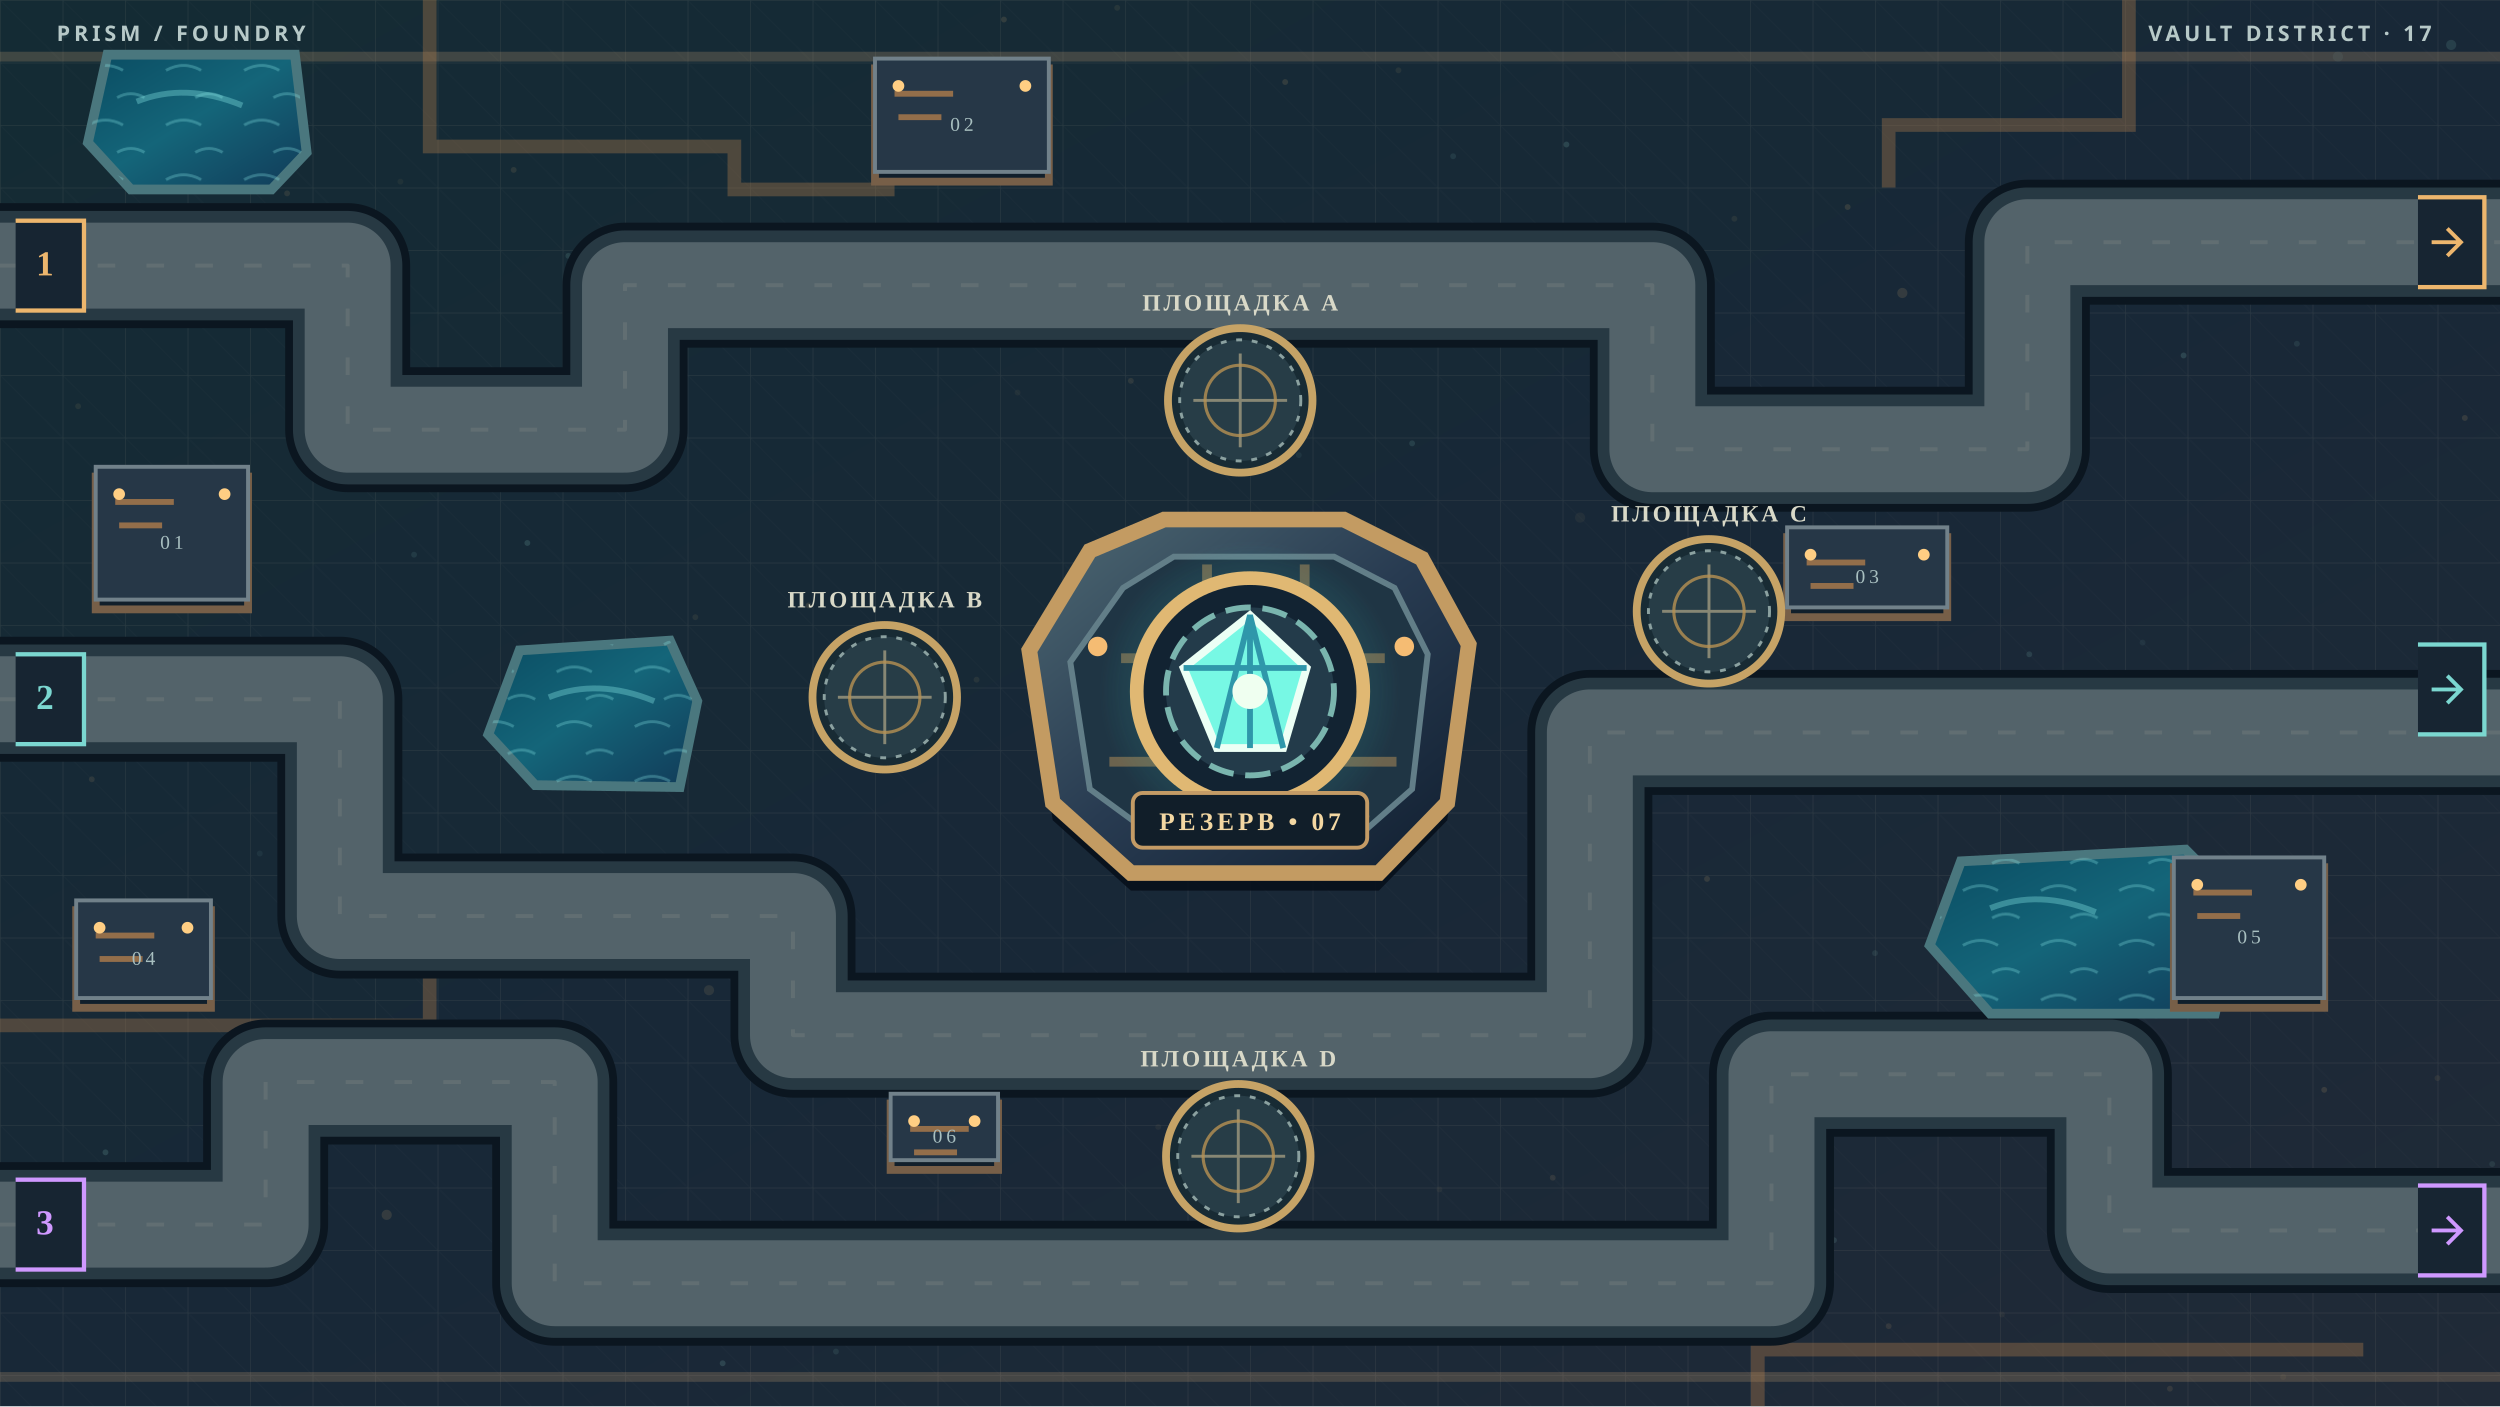
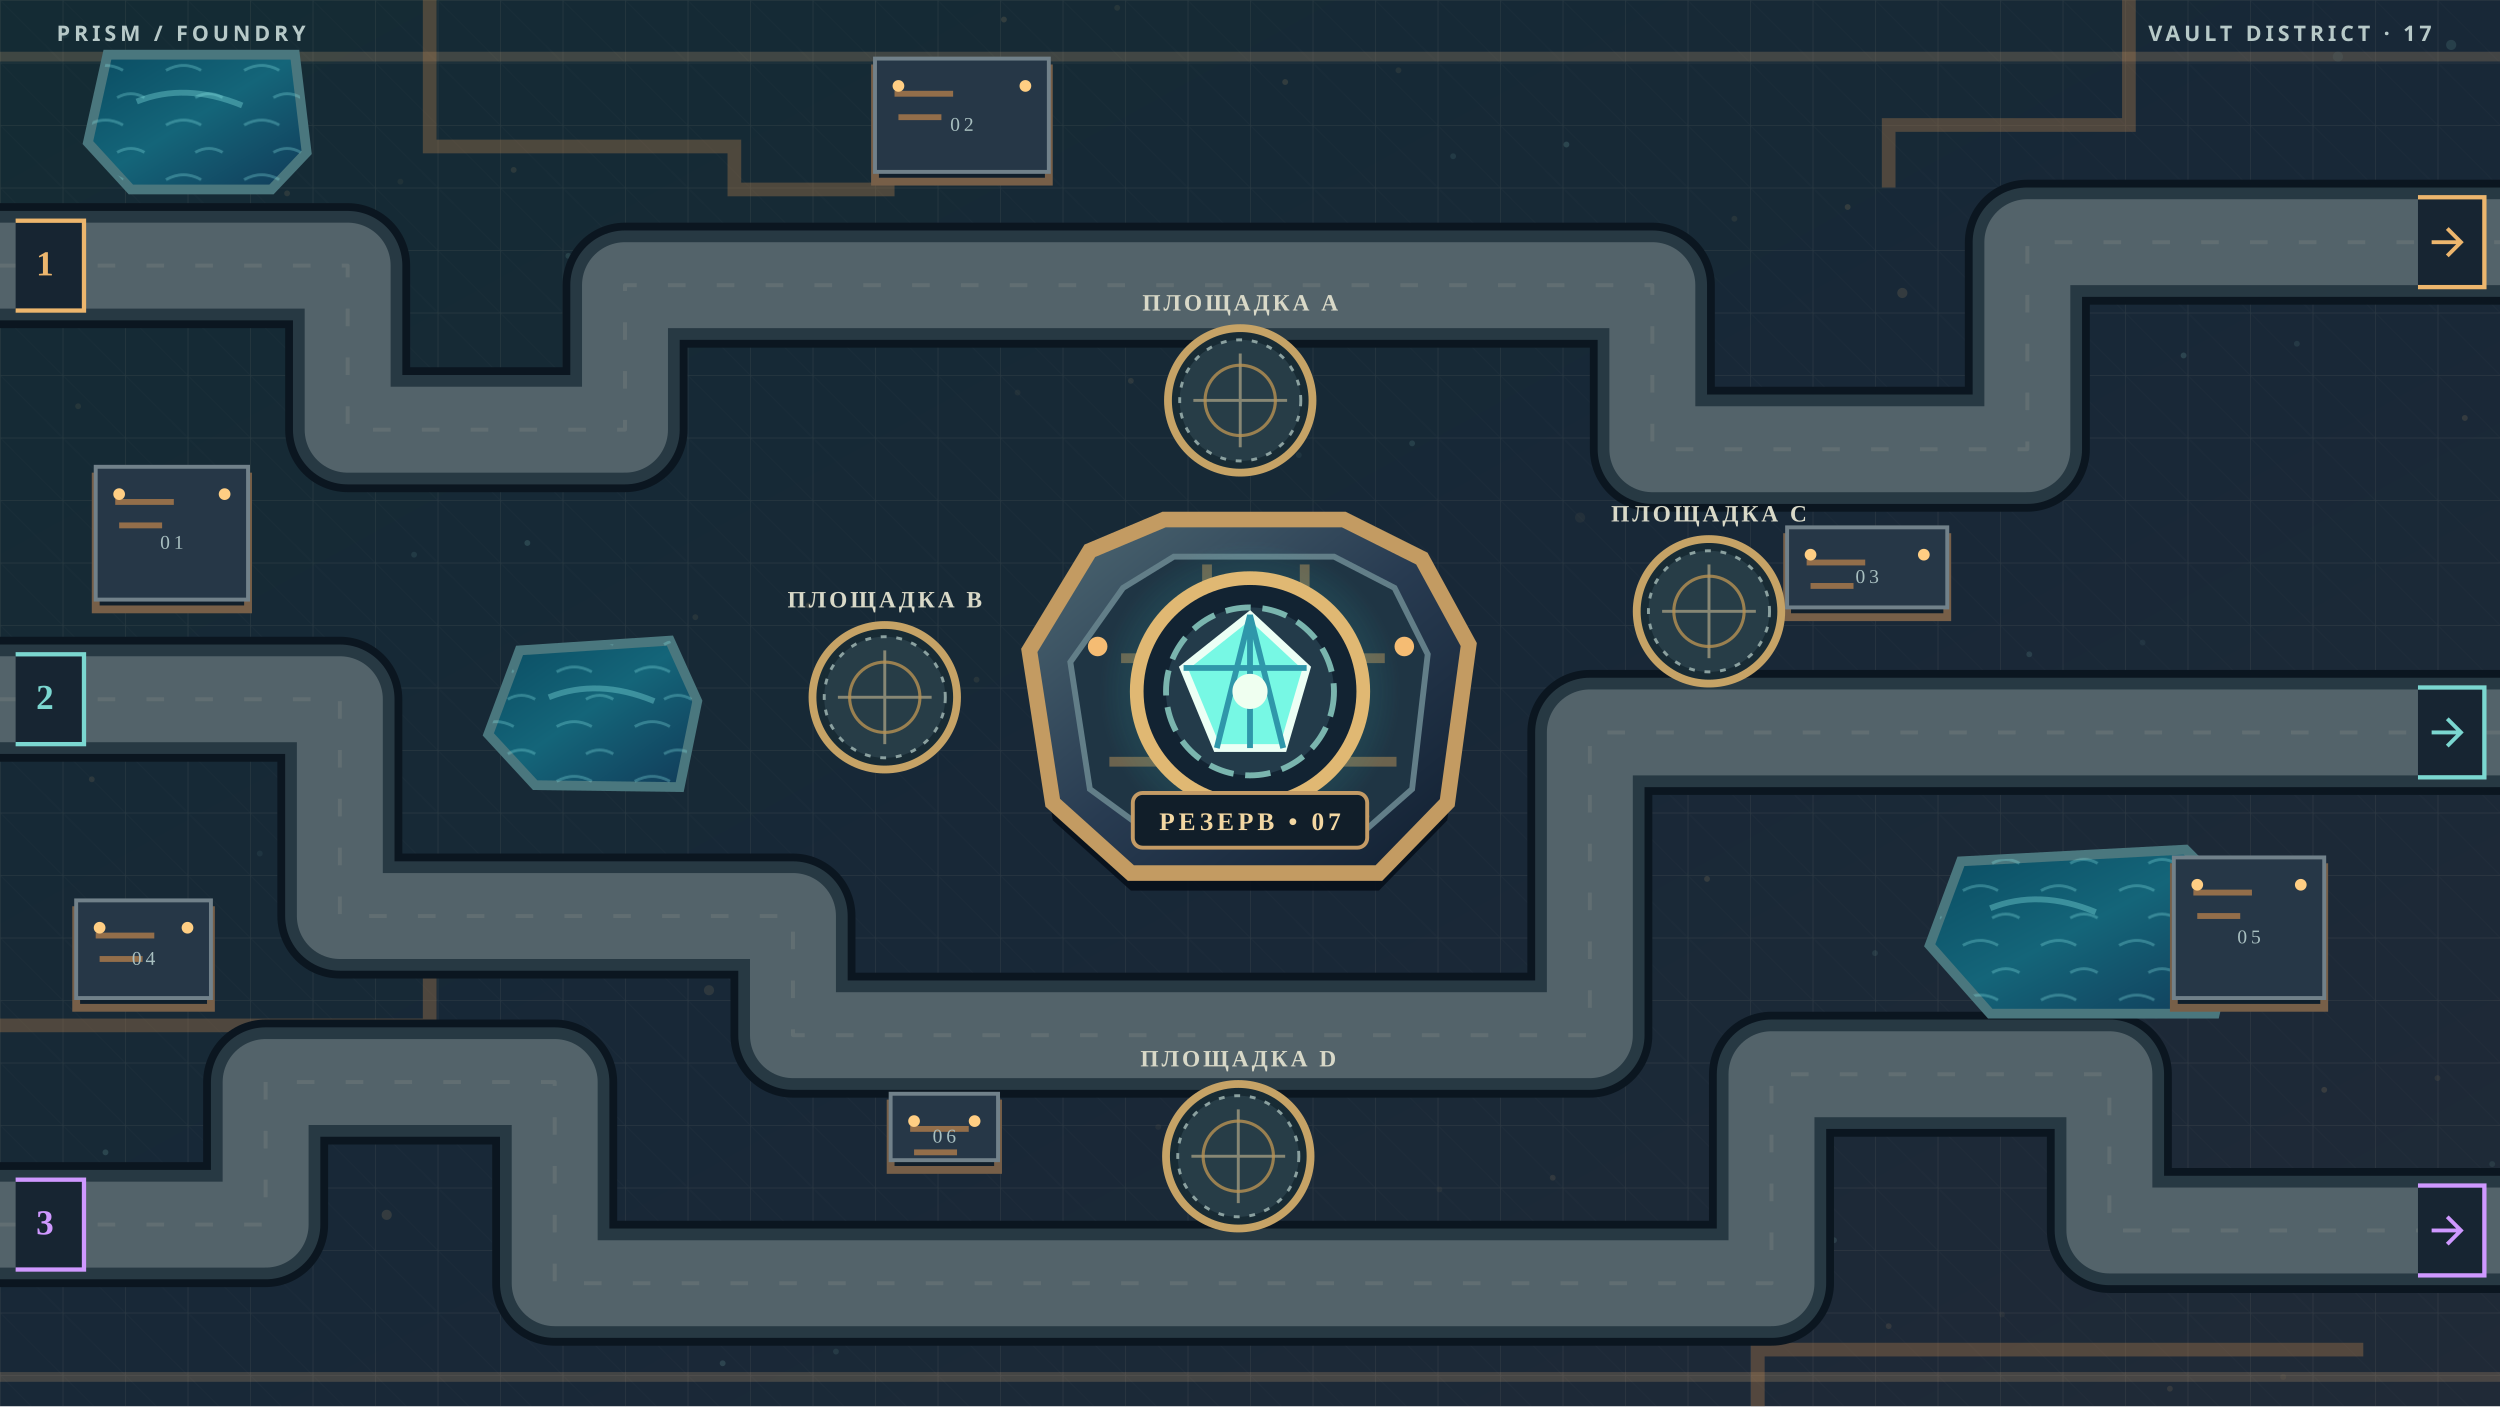
<svg xmlns="http://www.w3.org/2000/svg" width="1280" height="720" viewBox="0 0 1280 720" role="img" aria-labelledby="title desc">
  <defs>
    <linearGradient id="ground" x2="1" y2="1">
      <stop stop-color="#142b34" />
      <stop offset=".53" stop-color="#182837" />
      <stop offset="1" stop-color="#202a37" />
    </linearGradient>
    <radialGradient id="vaultGlow">
      <stop stop-color="#92fff0" stop-opacity=".8" />
      <stop offset=".35" stop-color="#36e0d3" stop-opacity=".36" />
      <stop offset="1" stop-color="#36e0d3" stop-opacity="0" />
    </radialGradient>
    <linearGradient id="water" x2="1" y2="1">
      <stop stop-color="#0a4c62" />
      <stop offset=".48" stop-color="#146579" />
      <stop offset="1" stop-color="#113a58" />
    </linearGradient>
    <linearGradient id="vaultRoof" x2="1" y2="1">
      <stop stop-color="#4e6973" />
      <stop offset=".5" stop-color="#283b51" />
      <stop offset="1" stop-color="#101e2f" />
    </linearGradient>
    <pattern id="tiles" width="32" height="32" patternUnits="userSpaceOnUse">
      <path d="M32 0H0V32" fill="none" stroke="#c9c4a8" stroke-width="1" opacity=".075" />
      <path d="M0 0L32 32" stroke="#c9c4a8" stroke-width=".5" opacity=".025" />
    </pattern>
    <pattern id="ripples" width="40" height="28" patternUnits="userSpaceOnUse">
      <path d="M5 8q9-5 18 0 M20 22q7-4 14 0" fill="none" stroke="#8aeae9" stroke-width="1.5" opacity=".32" />
    </pattern>
    <filter id="glow">
      <feGaussianBlur stdDeviation="13" />
    </filter>
  </defs>
  <rect width="1280" height="720" fill="url(#ground)" />
  <rect width="1280" height="720" fill="url(#tiles)" />
  <path d="M0 29H1280 M0 705H1280" stroke="#d0a878" stroke-opacity=".23" stroke-width="5" />
  <g opacity=".36" fill="none" stroke="#b27d4c" stroke-width="7">
    <path d="M220 0v75h156v22h82" />
    <path d="M1090 0v64h-123v32" />
    <path d="M0 525h220v-48" />
    <path d="M900 720v-29h310" />
  </g>
  <g opacity=".7">
    <circle cx="33" cy="17" r="2.6" fill="#a6f4e8" opacity="0.08" />
    <circle cx="184" cy="240" r="1.5" fill="#ddb472" opacity="0.12" />
    <circle cx="335" cy="463" r="1.5" fill="#ddb472" opacity="0.16" />
    <circle cx="486" cy="686" r="1.5" fill="#a6f4e8" opacity="0.20" />
    <circle cx="637" cy="189" r="1.5" fill="#ddb472" opacity="0.08" />
    <circle cx="788" cy="412" r="1.5" fill="#ddb472" opacity="0.12" />
    <circle cx="939" cy="635" r="1.5" fill="#a6f4e8" opacity="0.16" />
    <circle cx="1090" cy="138" r="2.6" fill="#ddb472" opacity="0.20" />
    <circle cx="1241" cy="361" r="1.5" fill="#ddb472" opacity="0.08" />
    <circle cx="112" cy="584" r="1.5" fill="#a6f4e8" opacity="0.12" />
    <circle cx="263" cy="87" r="1.5" fill="#ddb472" opacity="0.16" />
    <circle cx="414" cy="310" r="1.5" fill="#ddb472" opacity="0.20" />
    <circle cx="565" cy="533" r="1.5" fill="#a6f4e8" opacity="0.08" />
    <circle cx="716" cy="36" r="1.5" fill="#ddb472" opacity="0.12" />
    <circle cx="867" cy="259" r="2.6" fill="#ddb472" opacity="0.16" />
    <circle cx="1018" cy="482" r="1.5" fill="#a6f4e8" opacity="0.20" />
    <circle cx="1169" cy="705" r="1.5" fill="#ddb472" opacity="0.08" />
    <circle cx="40" cy="208" r="1.5" fill="#ddb472" opacity="0.12" />
    <circle cx="191" cy="431" r="1.5" fill="#a6f4e8" opacity="0.16" />
    <circle cx="342" cy="654" r="1.5" fill="#ddb472" opacity="0.20" />
    <circle cx="493" cy="157" r="1.5" fill="#ddb472" opacity="0.08" />
    <circle cx="644" cy="380" r="2.6" fill="#a6f4e8" opacity="0.12" />
    <circle cx="795" cy="603" r="1.5" fill="#ddb472" opacity="0.16" />
    <circle cx="946" cy="106" r="1.5" fill="#ddb472" opacity="0.20" />
    <circle cx="1097" cy="329" r="1.5" fill="#a6f4e8" opacity="0.08" />
    <circle cx="1248" cy="552" r="1.5" fill="#ddb472" opacity="0.12" />
    <circle cx="119" cy="55" r="1.5" fill="#ddb472" opacity="0.16" />
    <circle cx="270" cy="278" r="1.5" fill="#a6f4e8" opacity="0.20" />
    <circle cx="421" cy="501" r="2.6" fill="#ddb472" opacity="0.08" />
    <circle cx="572" cy="4" r="1.5" fill="#ddb472" opacity="0.12" />
    <circle cx="723" cy="227" r="1.5" fill="#a6f4e8" opacity="0.16" />
    <circle cx="874" cy="450" r="1.5" fill="#ddb472" opacity="0.20" />
    <circle cx="1025" cy="673" r="1.5" fill="#ddb472" opacity="0.08" />
    <circle cx="1176" cy="176" r="1.5" fill="#a6f4e8" opacity="0.12" />
    <circle cx="47" cy="399" r="1.5" fill="#ddb472" opacity="0.16" />
    <circle cx="198" cy="622" r="2.6" fill="#ddb472" opacity="0.20" />
    <circle cx="349" cy="125" r="1.5" fill="#a6f4e8" opacity="0.08" />
    <circle cx="500" cy="348" r="1.5" fill="#ddb472" opacity="0.12" />
    <circle cx="651" cy="571" r="1.5" fill="#ddb472" opacity="0.16" />
    <circle cx="802" cy="74" r="1.5" fill="#a6f4e8" opacity="0.20" />
    <circle cx="953" cy="297" r="1.5" fill="#ddb472" opacity="0.08" />
    <circle cx="1104" cy="520" r="1.5" fill="#ddb472" opacity="0.12" />
    <circle cx="1255" cy="23" r="2.6" fill="#a6f4e8" opacity="0.16" />
    <circle cx="126" cy="246" r="1.5" fill="#ddb472" opacity="0.20" />
    <circle cx="277" cy="469" r="1.5" fill="#ddb472" opacity="0.08" />
    <circle cx="428" cy="692" r="1.5" fill="#a6f4e8" opacity="0.12" />
    <circle cx="579" cy="195" r="1.5" fill="#ddb472" opacity="0.16" />
    <circle cx="730" cy="418" r="1.5" fill="#ddb472" opacity="0.20" />
    <circle cx="881" cy="641" r="1.5" fill="#a6f4e8" opacity="0.08" />
    <circle cx="1032" cy="144" r="2.6" fill="#ddb472" opacity="0.12" />
    <circle cx="1183" cy="367" r="1.5" fill="#ddb472" opacity="0.16" />
    <circle cx="54" cy="590" r="1.5" fill="#a6f4e8" opacity="0.20" />
    <circle cx="205" cy="93" r="1.5" fill="#ddb472" opacity="0.08" />
    <circle cx="356" cy="316" r="1.5" fill="#ddb472" opacity="0.12" />
    <circle cx="507" cy="539" r="1.5" fill="#a6f4e8" opacity="0.16" />
    <circle cx="658" cy="42" r="1.5" fill="#ddb472" opacity="0.20" />
    <circle cx="809" cy="265" r="2.6" fill="#ddb472" opacity="0.08" />
    <circle cx="960" cy="488" r="1.5" fill="#a6f4e8" opacity="0.12" />
    <circle cx="1111" cy="711" r="1.5" fill="#ddb472" opacity="0.16" />
    <circle cx="1262" cy="214" r="1.5" fill="#ddb472" opacity="0.20" />
    <circle cx="133" cy="437" r="1.5" fill="#a6f4e8" opacity="0.08" />
    <circle cx="284" cy="660" r="1.5" fill="#ddb472" opacity="0.12" />
    <circle cx="435" cy="163" r="1.5" fill="#ddb472" opacity="0.16" />
    <circle cx="586" cy="386" r="2.6" fill="#a6f4e8" opacity="0.20" />
    <circle cx="737" cy="609" r="1.5" fill="#ddb472" opacity="0.08" />
    <circle cx="888" cy="112" r="1.5" fill="#ddb472" opacity="0.12" />
    <circle cx="1039" cy="335" r="1.5" fill="#a6f4e8" opacity="0.16" />
    <circle cx="1190" cy="558" r="1.5" fill="#ddb472" opacity="0.20" />
    <circle cx="61" cy="61" r="1.5" fill="#ddb472" opacity="0.08" />
    <circle cx="212" cy="284" r="1.5" fill="#a6f4e8" opacity="0.12" />
    <circle cx="363" cy="507" r="2.6" fill="#ddb472" opacity="0.16" />
    <circle cx="514" cy="10" r="1.5" fill="#ddb472" opacity="0.20" />
    <circle cx="665" cy="233" r="1.5" fill="#a6f4e8" opacity="0.08" />
    <circle cx="816" cy="456" r="1.5" fill="#ddb472" opacity="0.12" />
    <circle cx="967" cy="679" r="1.5" fill="#ddb472" opacity="0.16" />
    <circle cx="1118" cy="182" r="1.5" fill="#a6f4e8" opacity="0.20" />
    <circle cx="1269" cy="405" r="1.5" fill="#ddb472" opacity="0.08" />
    <circle cx="140" cy="628" r="2.6" fill="#ddb472" opacity="0.12" />
    <circle cx="291" cy="131" r="1.5" fill="#a6f4e8" opacity="0.16" />
    <circle cx="442" cy="354" r="1.5" fill="#ddb472" opacity="0.20" />
    <circle cx="593" cy="577" r="1.5" fill="#ddb472" opacity="0.08" />
    <circle cx="744" cy="80" r="1.5" fill="#a6f4e8" opacity="0.12" />
    <circle cx="895" cy="303" r="1.5" fill="#ddb472" opacity="0.16" />
    <circle cx="1046" cy="526" r="1.5" fill="#ddb472" opacity="0.20" />
    <circle cx="1197" cy="29" r="2.6" fill="#a6f4e8" opacity="0.08" />
    <circle cx="68" cy="252" r="1.5" fill="#ddb472" opacity="0.12" />
    <circle cx="219" cy="475" r="1.5" fill="#ddb472" opacity="0.16" />
    <circle cx="370" cy="698" r="1.5" fill="#a6f4e8" opacity="0.20" />
    <circle cx="521" cy="201" r="1.5" fill="#ddb472" opacity="0.08" />
    <circle cx="672" cy="424" r="1.5" fill="#ddb472" opacity="0.12" />
    <circle cx="823" cy="647" r="1.5" fill="#a6f4e8" opacity="0.16" />
    <circle cx="974" cy="150" r="2.6" fill="#ddb472" opacity="0.20" />
    <circle cx="1125" cy="373" r="1.5" fill="#ddb472" opacity="0.08" />
    <circle cx="1276" cy="596" r="1.5" fill="#a6f4e8" opacity="0.12" />
    <circle cx="147" cy="99" r="1.5" fill="#ddb472" opacity="0.16" />
  </g>
  <g>
    <path d="M 0 136 L 178 136 L 178 220 L 320 220 L 320 146 L 846 146 L 846 230 L 1038 230 L 1038 124 L 1280 124" stroke="#0b1620" stroke-width="64" stroke-linejoin="round" fill="none" />
    <path d="M 0 136 L 178 136 L 178 220 L 320 220 L 320 146 L 846 146 L 846 230 L 1038 230 L 1038 124 L 1280 124" stroke="#273943" stroke-width="56" stroke-linejoin="round" fill="none" />
    <path d="M 0 136 L 178 136 L 178 220 L 320 220 L 320 146 L 846 146 L 846 230 L 1038 230 L 1038 124 L 1280 124" stroke="#53636a" stroke-width="44" stroke-linejoin="round" fill="none" />
    <path d="M 0 136 L 178 136 L 178 220 L 320 220 L 320 146 L 846 146 L 846 230 L 1038 230 L 1038 124 L 1280 124" stroke="#a6a49a" stroke-opacity=".18" stroke-width="2" stroke-dasharray="9 16" stroke-linejoin="round" fill="none" />
  </g>
  <g>
    <path d="M 0 358 L 174 358 L 174 469 L 406 469 L 406 530 L 814 530 L 814 375 L 1280 375" stroke="#0b1620" stroke-width="64" stroke-linejoin="round" fill="none" />
    <path d="M 0 358 L 174 358 L 174 469 L 406 469 L 406 530 L 814 530 L 814 375 L 1280 375" stroke="#273943" stroke-width="56" stroke-linejoin="round" fill="none" />
    <path d="M 0 358 L 174 358 L 174 469 L 406 469 L 406 530 L 814 530 L 814 375 L 1280 375" stroke="#53636a" stroke-width="44" stroke-linejoin="round" fill="none" />
    <path d="M 0 358 L 174 358 L 174 469 L 406 469 L 406 530 L 814 530 L 814 375 L 1280 375" stroke="#a6a49a" stroke-opacity=".18" stroke-width="2" stroke-dasharray="9 16" stroke-linejoin="round" fill="none" />
  </g>
  <g>
    <path d="M 0 627 L 136 627 L 136 554 L 284 554 L 284 657 L 907 657 L 907 550 L 1080 550 L 1080 630 L 1280 630" stroke="#0b1620" stroke-width="64" stroke-linejoin="round" fill="none" />
    <path d="M 0 627 L 136 627 L 136 554 L 284 554 L 284 657 L 907 657 L 907 550 L 1080 550 L 1080 630 L 1280 630" stroke="#273943" stroke-width="56" stroke-linejoin="round" fill="none" />
    <path d="M 0 627 L 136 627 L 136 554 L 284 554 L 284 657 L 907 657 L 907 550 L 1080 550 L 1080 630 L 1280 630" stroke="#53636a" stroke-width="44" stroke-linejoin="round" fill="none" />
    <path d="M 0 627 L 136 627 L 136 554 L 284 554 L 284 657 L 907 657 L 907 550 L 1080 550 L 1080 630 L 1280 630" stroke="#a6a49a" stroke-opacity=".18" stroke-width="2" stroke-dasharray="9 16" stroke-linejoin="round" fill="none" />
  </g>
  <g>
    <polygon points="55,28 151,28 157,78 139,97 67,97 45,73" fill="url(#water)" stroke="#4a777e" stroke-width="5" />
    <polygon points="55,28 151,28 157,78 139,97 67,97 45,73" fill="url(#ripples)" opacity=".9" />
    <path d="M70 52q25 -10 54 2" fill="none" stroke="#8aeae9" stroke-width="3" opacity=".35" />
  </g>
  <g>
    <polygon points="266,333 343,328 357,359 348,403 274,402 250,376" fill="url(#water)" stroke="#4a777e" stroke-width="5" />
    <polygon points="266,333 343,328 357,359 348,403 274,402 250,376" fill="url(#ripples)" opacity=".9" />
    <path d="M281 357q25 -10 54 2" fill="none" stroke="#8aeae9" stroke-width="3" opacity=".35" />
  </g>
  <g>
    <polygon points="1004,441 1119,435 1147,463 1134,519 1019,519 988,484" fill="url(#water)" stroke="#4a777e" stroke-width="5" />
    <polygon points="1004,441 1119,435 1147,463 1134,519 1019,519 988,484" fill="url(#ripples)" opacity=".9" />
    <path d="M1019 465q25 -10 54 2" fill="none" stroke="#8aeae9" stroke-width="3" opacity=".35" />
  </g>
  <g id="fixed-scenery">
    <g>
      <polygon points="49,244 127,244 127,312 49,312" fill="#111f2b" stroke="#775f48" stroke-width="4" />
      <polygon points="49,244 127,244 127,312 49,312" transform="translate(0 -5)" fill="#263747" stroke="#71818a" stroke-width="2" />
      <path d="M59 257h30 m-28 12h22" stroke="#b7804b" stroke-width="3" opacity=".75" />
      <circle cx="61" cy="253" r="3" fill="#ffce83" />
      <circle cx="115" cy="253" r="3" fill="#ffce83" />
      <text x="88" y="281" fill="#a8bfc0" text-anchor="middle" font-size="10" letter-spacing="2">01</text>
    </g>
    <g>
      <polygon points="448,35 537,35 537,93 448,93" fill="#111f2b" stroke="#775f48" stroke-width="4" />
      <polygon points="448,35 537,35 537,93 448,93" transform="translate(0 -5)" fill="#263747" stroke="#71818a" stroke-width="2" />
      <path d="M458 48h30 m-28 12h22" stroke="#b7804b" stroke-width="3" opacity=".75" />
      <circle cx="460" cy="44" r="3" fill="#ffce83" />
      <circle cx="525" cy="44" r="3" fill="#ffce83" />
      <text x="492.5" y="67" fill="#a8bfc0" text-anchor="middle" font-size="10" letter-spacing="2">02</text>
    </g>
    <g>
      <polygon points="915,275 997,275 997,316 915,316" fill="#111f2b" stroke="#775f48" stroke-width="4" />
      <polygon points="915,275 997,275 997,316 915,316" transform="translate(0 -5)" fill="#263747" stroke="#71818a" stroke-width="2" />
      <path d="M925 288h30 m-28 12h22" stroke="#b7804b" stroke-width="3" opacity=".75" />
      <circle cx="927" cy="284" r="3" fill="#ffce83" />
      <circle cx="985" cy="284" r="3" fill="#ffce83" />
      <text x="956" y="298.5" fill="#a8bfc0" text-anchor="middle" font-size="10" letter-spacing="2">03</text>
    </g>
    <g>
      <polygon points="39,466 108,466 108,516 39,516" fill="#111f2b" stroke="#775f48" stroke-width="4" />
      <polygon points="39,466 108,466 108,516 39,516" transform="translate(0 -5)" fill="#263747" stroke="#71818a" stroke-width="2" />
      <path d="M49 479h30 m-28 12h22" stroke="#b7804b" stroke-width="3" opacity=".75" />
      <circle cx="51" cy="475" r="3" fill="#ffce83" />
      <circle cx="96" cy="475" r="3" fill="#ffce83" />
      <text x="73.5" y="494" fill="#a8bfc0" text-anchor="middle" font-size="10" letter-spacing="2">04</text>
    </g>
    <g>
      <polygon points="1113,444 1190,444 1190,516 1113,516" fill="#111f2b" stroke="#775f48" stroke-width="4" />
      <polygon points="1113,444 1190,444 1190,516 1113,516" transform="translate(0 -5)" fill="#263747" stroke="#71818a" stroke-width="2" />
      <path d="M1123 457h30 m-28 12h22" stroke="#b7804b" stroke-width="3" opacity=".75" />
      <circle cx="1125" cy="453" r="3" fill="#ffce83" />
      <circle cx="1178" cy="453" r="3" fill="#ffce83" />
      <text x="1151.5" y="483" fill="#a8bfc0" text-anchor="middle" font-size="10" letter-spacing="2">05</text>
    </g>
    <g>
      <polygon points="456,565 511,565 511,599 456,599" fill="#111f2b" stroke="#775f48" stroke-width="4" />
      <polygon points="456,565 511,565 511,599 456,599" transform="translate(0 -5)" fill="#263747" stroke="#71818a" stroke-width="2" />
      <path d="M466 578h30 m-28 12h22" stroke="#b7804b" stroke-width="3" opacity=".75" />
      <circle cx="468" cy="574" r="3" fill="#ffce83" />
      <circle cx="499" cy="574" r="3" fill="#ffce83" />
      <text x="483.5" y="585" fill="#a8bfc0" text-anchor="middle" font-size="10" letter-spacing="2">06</text>
    </g>
  </g>
  <g data-pad="north" transform="translate(635 205)">
    <circle r="37" fill="#182b34" stroke="#c6a366" stroke-width="4" />
    <circle r="31" fill="#273d47" stroke="#8ba1a0" stroke-width="1.5" stroke-dasharray="3 5" />
    <path d="M-24 0H24 M0-24V24" stroke="#d5c399" stroke-width="1.5" opacity=".55" />
    <circle r="18" fill="none" stroke="#b69152" stroke-width="1.6" opacity=".8" />
    <text y="-46" fill="#d9d9c8" text-anchor="middle" font-size="12" font-weight="700" letter-spacing="1.5">ПЛОЩАДКА A</text>
  </g>
  <g data-pad="west" transform="translate(453 357)">
    <circle r="37" fill="#182b34" stroke="#c6a366" stroke-width="4" />
    <circle r="31" fill="#273d47" stroke="#8ba1a0" stroke-width="1.5" stroke-dasharray="3 5" />
    <path d="M-24 0H24 M0-24V24" stroke="#d5c399" stroke-width="1.5" opacity=".55" />
    <circle r="18" fill="none" stroke="#b69152" stroke-width="1.6" opacity=".8" />
    <text y="-46" fill="#d9d9c8" text-anchor="middle" font-size="12" font-weight="700" letter-spacing="1.5">ПЛОЩАДКА B</text>
  </g>
  <g data-pad="east" transform="translate(875 313)">
    <circle r="37" fill="#182b34" stroke="#c6a366" stroke-width="4" />
    <circle r="31" fill="#273d47" stroke="#8ba1a0" stroke-width="1.5" stroke-dasharray="3 5" />
    <path d="M-24 0H24 M0-24V24" stroke="#d5c399" stroke-width="1.5" opacity=".55" />
    <circle r="18" fill="none" stroke="#b69152" stroke-width="1.6" opacity=".8" />
    <text y="-46" fill="#d9d9c8" text-anchor="middle" font-size="12" font-weight="700" letter-spacing="1.5">ПЛОЩАДКА C</text>
  </g>
  <g data-pad="south" transform="translate(634 592)">
    <circle r="37" fill="#182b34" stroke="#c6a366" stroke-width="4" />
    <circle r="31" fill="#273d47" stroke="#8ba1a0" stroke-width="1.5" stroke-dasharray="3 5" />
    <path d="M-24 0H24 M0-24V24" stroke="#d5c399" stroke-width="1.5" opacity=".55" />
    <circle r="18" fill="none" stroke="#b69152" stroke-width="1.6" opacity=".8" />
    <text y="-46" fill="#d9d9c8" text-anchor="middle" font-size="12" font-weight="700" letter-spacing="1.5">ПЛОЩАДКА D</text>
  </g>
  <g id="central-vault">
    <polygon points="558,282 596,266 688,266 728,286 752,330 741,411 706,447 579,447 539,411 527,333" transform="translate(0 9)" fill="#070f1b" opacity=".9" />
    <polygon points="558,282 596,266 688,266 728,286 752,330 741,411 706,447 579,447 539,411 527,333" fill="url(#vaultRoof)" stroke="#c39b62" stroke-width="8" />
    <polygon points="575,301 601,285 683,285 714,301 731,335 723,404 698,426 588,426 558,404 548,339" fill="#1f3544" stroke="#627e88" stroke-width="3" />
    <path d="M574 337H709 M568 390H715 M618 289V423 M668 289V423" stroke="#b99158" stroke-width="5" opacity=".5" />
    <circle cx="640" cy="354" r="77" fill="url(#vaultGlow)" opacity=".7" />
    <circle cx="640" cy="354" r="58" fill="#122332" stroke="#e0b873" stroke-width="7" />
    <circle cx="640" cy="354" r="43" fill="#233b4a" stroke="#7ab5ae" stroke-width="3" stroke-dasharray="13 6" />
    <path d="M640 315l29 27-12 41h-34l-17-41z" fill="#77f8e4" stroke="#ecfff5" stroke-width="4" />
    <path d="M640 315v68m-34-41h63m-46 41 17-68 17 68" fill="none" stroke="#2f97aa" stroke-width="3" />
    <circle cx="640" cy="354" r="9" fill="#effff0" />
    <g fill="#f5bc73">
      <circle cx="562" cy="331" r="5" />
      <circle cx="719" cy="331" r="5" />
      <circle cx="594" cy="418" r="5" />
      <circle cx="696" cy="418" r="5" />
    </g>
    <rect x="580" y="406" width="120" height="28" rx="5" fill="#111e29" stroke="#c49b65" stroke-width="2" />
    <text x="640" y="425" text-anchor="middle" fill="#f3d7a2" font-weight="700" font-size="13" letter-spacing="2">РЕЗЕРВ • 07</text>
  </g>
  <g>
    <path d="M8 113h35v46H8" stroke="#edb66d" stroke-width="2.2" fill="#172532" />
    <text x="23" y="141" fill="#edb66d" text-anchor="middle" font-size="18" font-weight="800">1</text>
    <path d="M1238 101h34v46h-34" stroke="#edb66d" stroke-width="2.2" fill="#172532" />
    <path d="M1245 124h15m-7-7 7 7-7 7" stroke="#edb66d" fill="none" stroke-width="2" />
  </g>
  <g>
    <path d="M8 335h35v46H8" stroke="#7bd7d0" stroke-width="2.2" fill="#172532" />
    <text x="23" y="363" fill="#7bd7d0" text-anchor="middle" font-size="18" font-weight="800">2</text>
-     <path d="M1238 330h34v46h-34" stroke="#7bd7d0" stroke-width="2.2" fill="#172532" />
-     <path d="M1245 353h15m-7-7 7 7-7 7" stroke="#7bd7d0" fill="none" stroke-width="2" />
+     <path d="M1238 352h34v46h-34" stroke="#7bd7d0" stroke-width="2.2" fill="#172532" />
+     <path d="M1245 375h15m-7-7 7 7-7 7" stroke="#7bd7d0" fill="none" stroke-width="2" />
  </g>
  <g>
    <path d="M8 604h35v46H8" stroke="#cf98ff" stroke-width="2.2" fill="#172532" />
    <text x="23" y="632" fill="#cf98ff" text-anchor="middle" font-size="18" font-weight="800">3</text>
    <path d="M1238 607h34v46h-34" stroke="#cf98ff" stroke-width="2.2" fill="#172532" />
    <path d="M1245 630h15m-7-7 7 7-7 7" stroke="#cf98ff" fill="none" stroke-width="2" />
  </g>
  <g fill="#b7c9c8" font-family="system-ui, sans-serif" letter-spacing="2" font-size="11" font-weight="700">
    <text x="29" y="21">PRISM / FOUNDRY</text>
    <text x="1245" y="21" text-anchor="end">VAULT DISTRICT · 17</text>
  </g>
</svg>
